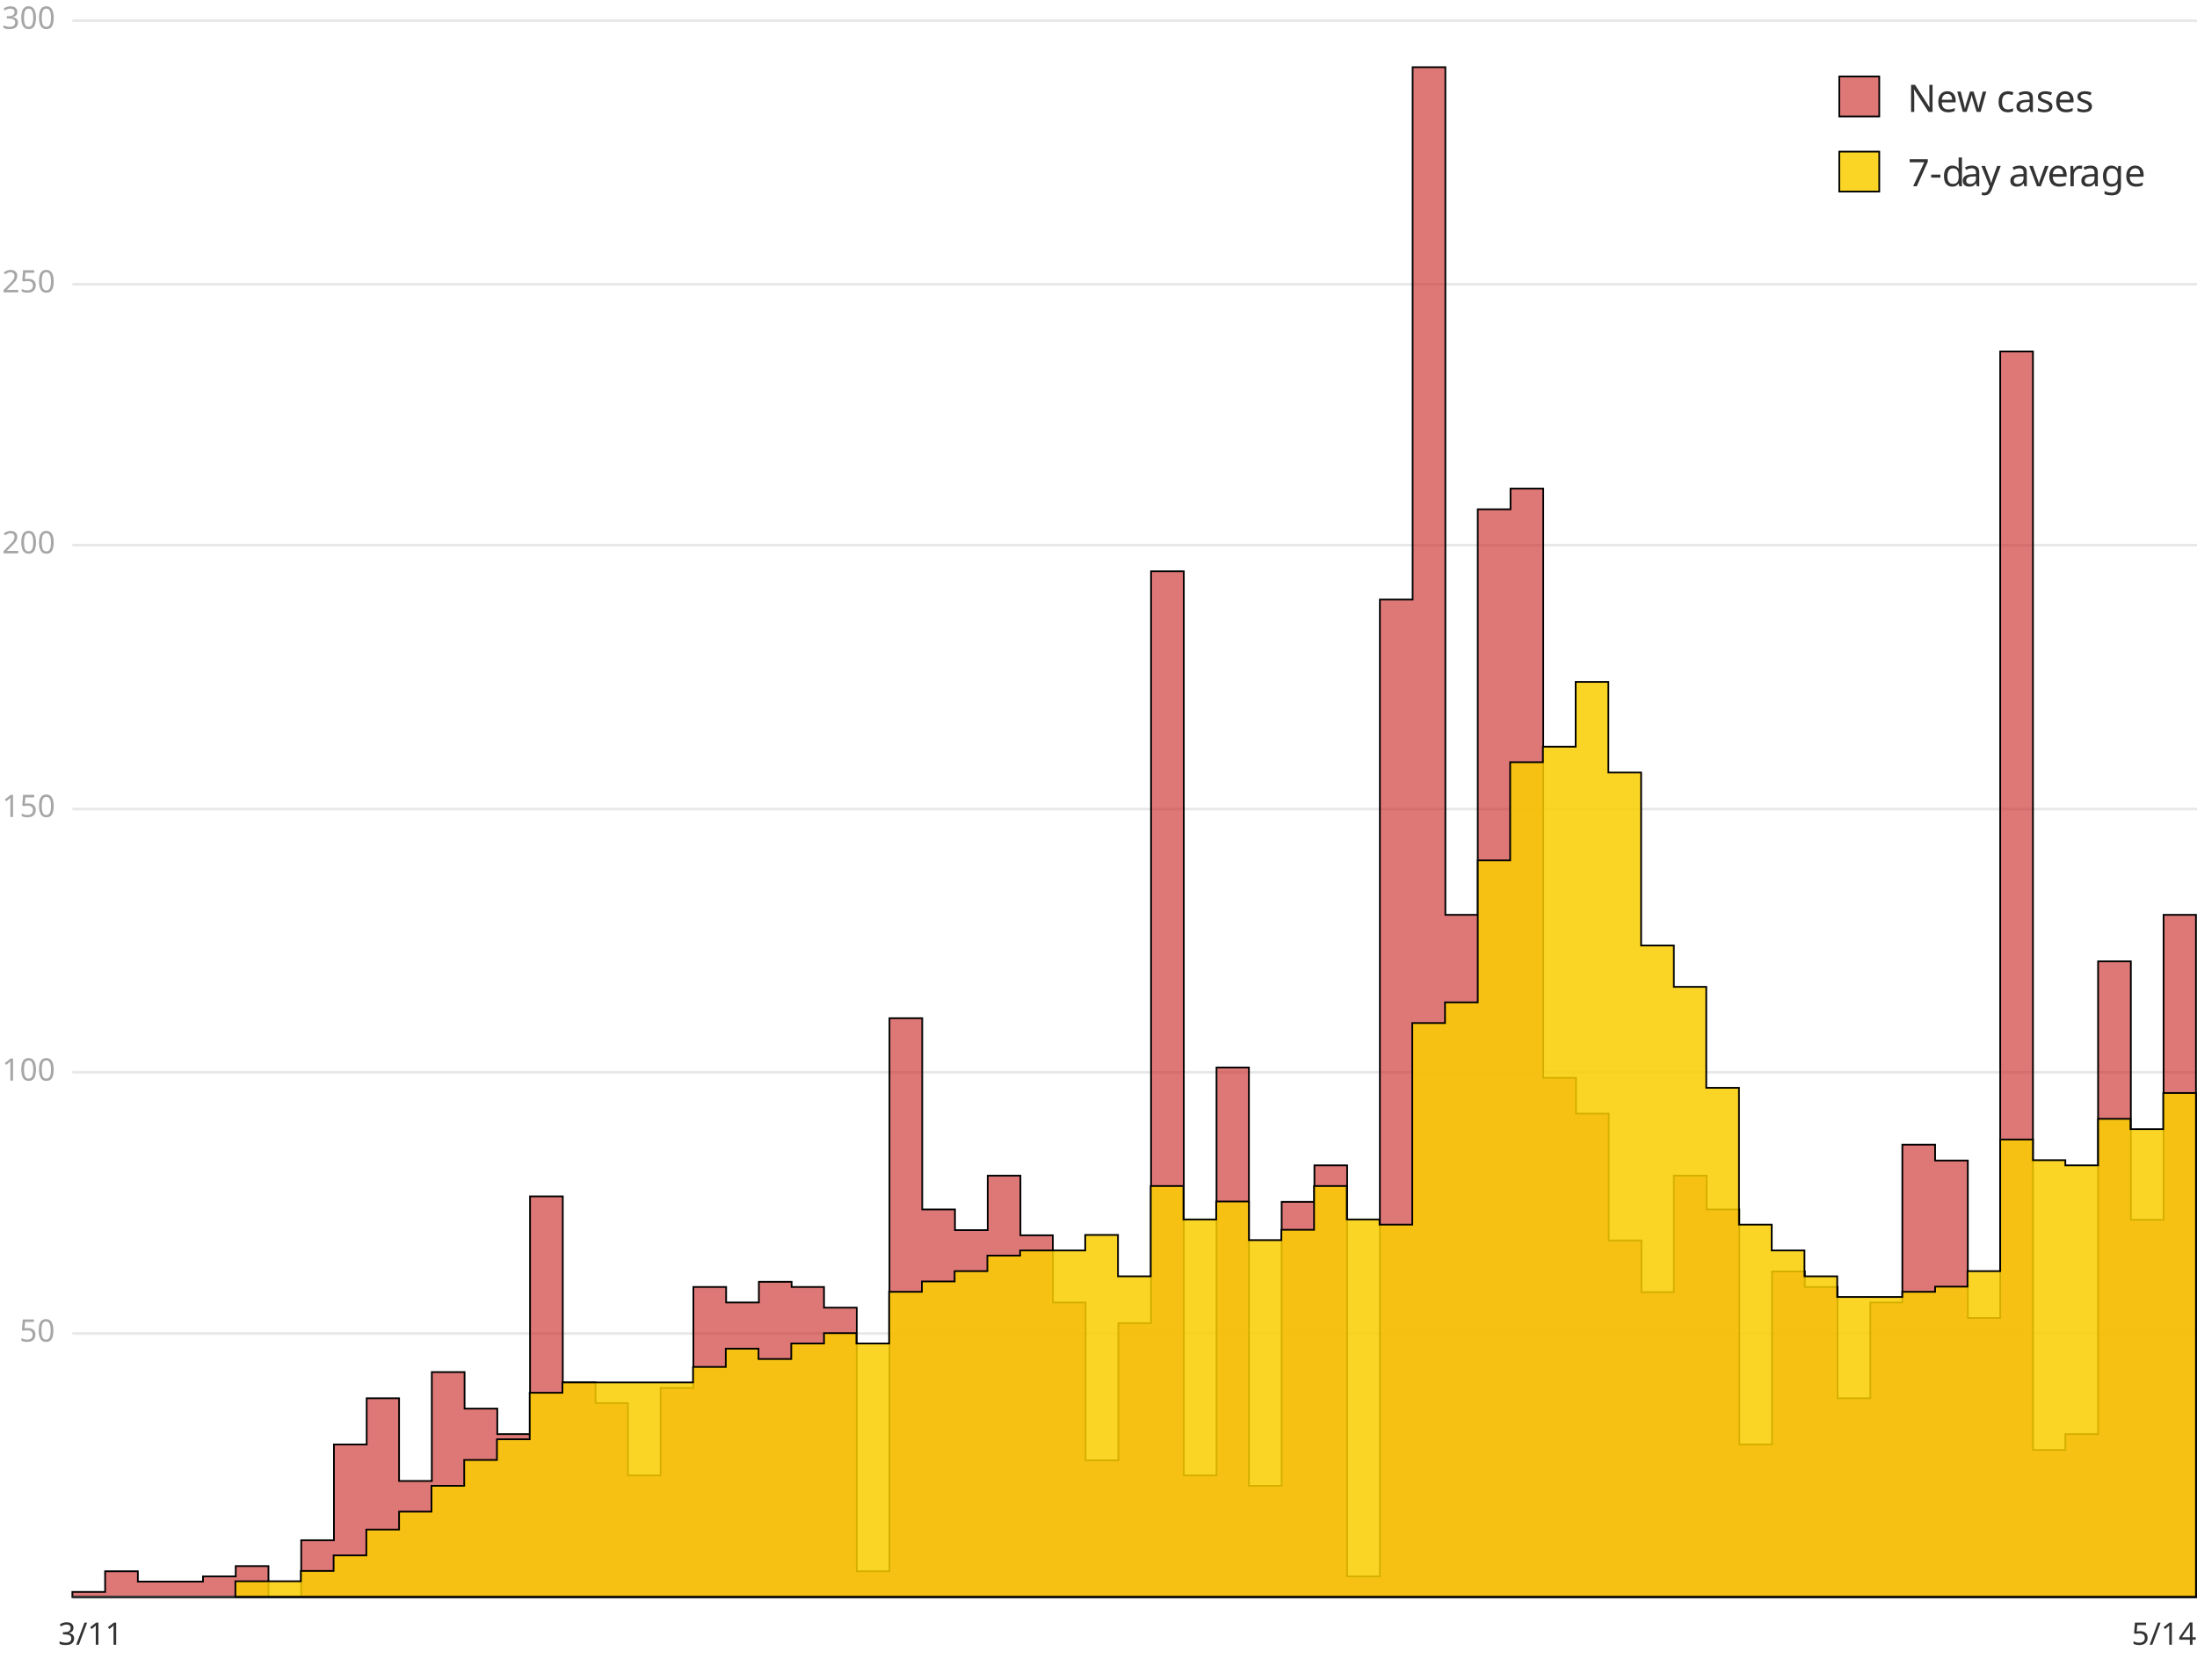
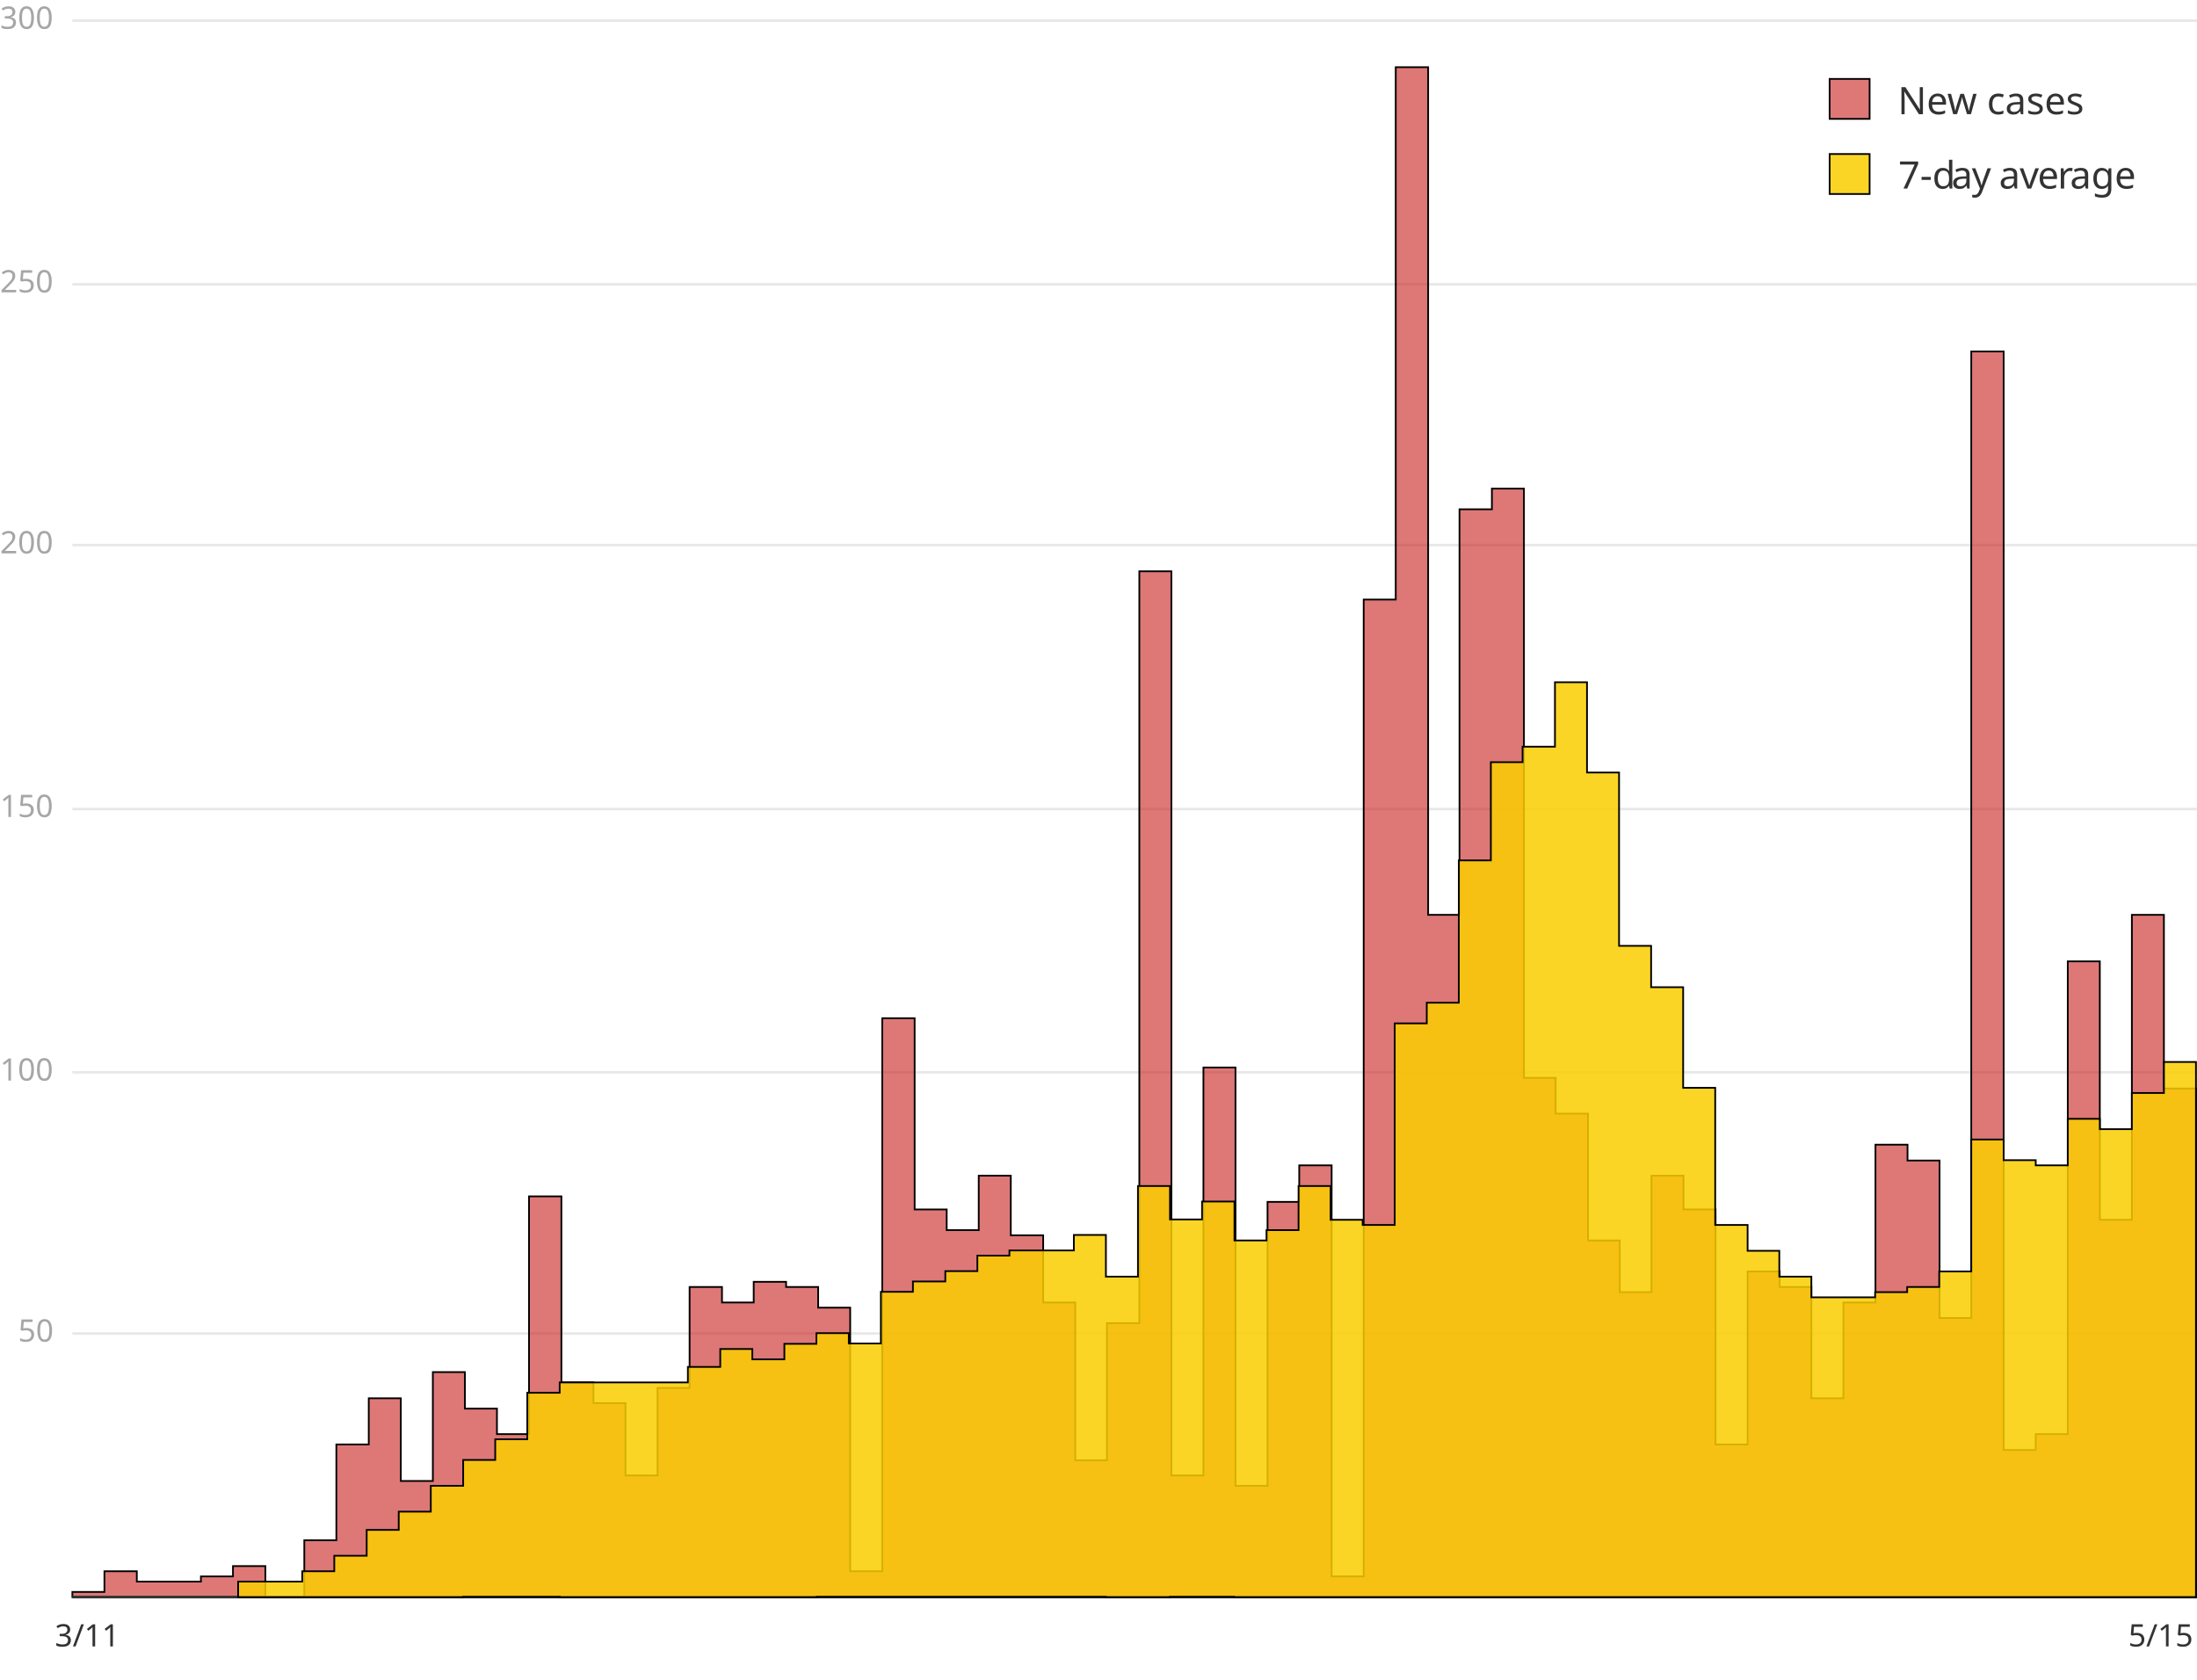
<svg xmlns="http://www.w3.org/2000/svg" xmlns:xlink="http://www.w3.org/1999/xlink" version="1.1" id="Layer_1" x="0px" y="0px" viewBox="0 0 637.5 487.5" style="enable-background:new 0 0 637.5 487.5;" xml:space="preserve">
  <style type="text/css">
- 	.st0{clip-path:url(#SVGID_2_);enable-background:new    ;}
+ 	.st0{clip-path:url(#SVGID_2_);}
	.st1{clip-path:url(#SVGID_4_);fill:none;stroke:#E8E8E8;stroke-width:0.75;stroke-miterlimit:10;}
	.st2{clip-path:url(#SVGID_4_);fill:#C71E1D;}
	.st3{clip-path:url(#SVGID_4_);}
	.st4{fill:#C71E1D;fill-opacity:0.6;stroke:#000000;stroke-width:0.5;stroke-miterlimit:10;}
	.st5{clip-path:url(#SVGID_4_);fill:none;stroke:#333333;stroke-width:0.75;stroke-miterlimit:10;}
	.st6{fill:#A6A6A6;}
	.st7{font-family:'Roboto-Regular';}
	.st8{font-size:9px;}
	.st9{fill:#FACE00;fill-opacity:0.85;stroke:#000000;stroke-width:0.5;stroke-miterlimit:10;}
	.st10{fill:#333333;}
	.st11{font-size:11px;}
</style>
  <g>
    <defs>
      <rect id="SVGID_1_" width="637.5" height="487.5" />
    </defs>
    <clipPath id="SVGID_2_">
      <use xlink:href="#SVGID_1_" style="overflow:visible;" />
    </clipPath>
    <g class="st0">
-       <g>
-         <defs>
-           <rect id="SVGID_3_" width="637.5" height="487.5" />
-         </defs>
-         <clipPath id="SVGID_4_">
-           <use xlink:href="#SVGID_3_" style="overflow:visible;" />
-         </clipPath>
-         <line class="st1" x1="21" y1="6" x2="637.5" y2="6" />
-         <line class="st1" x1="21" y1="82.5" x2="637.5" y2="82.5" />
-         <line class="st1" x1="21" y1="158.2" x2="637.5" y2="158.2" />
-         <line class="st1" x1="21" y1="234.8" x2="637.5" y2="234.8" />
-         <line class="st1" x1="21" y1="311.2" x2="637.5" y2="311.2" />
-         <line class="st1" x1="21" y1="387" x2="637.5" y2="387" />
-         <path class="st2" d="M77.9,463.5h9.5H77.9z" />
-         <g class="st3">
-           <polygon class="st4" points="68.4,457.5 58.9,457.5 58.9,459 49.5,459 40,459 40,456 30.5,456 30.5,462 21,462 21,463.5       30.5,463.5 30.5,463.5 40,463.5 49.5,463.5 58.9,463.5 68.4,463.5 77.9,463.5 77.9,454.5 68.4,454.5     " />
-           <polygon class="st4" points="627.8,265.5 627.8,354 618.3,354 618.3,279 608.8,279 608.8,416.2 599.3,416.2 599.3,420.8       589.9,420.8 589.9,102 580.4,102 580.4,382.5 571,382.5 571,336.8 561.5,336.8 561.5,332.2 552,332.2 552,378 542.7,378       542.7,405.8 533.2,405.8 533.2,373.5 523.7,373.5 523.7,369 514.2,369 514.2,419.2 504.7,419.2 504.7,351 495.2,351       495.2,341.2 485.7,341.2 485.7,375 476.3,375 476.3,360 466.8,360 466.8,323.2 457.3,323.2 457.3,312.8 447.8,312.8       447.8,141.8 438.3,141.8 438.3,147.8 428.8,147.8 428.8,265.5 419.4,265.5 419.4,19.5 409.9,19.5 409.9,174 400.4,174       400.4,457.5 390.9,457.5 390.9,338.2 381.4,338.2 381.4,348.8 371.9,348.8 371.9,431.2 362.4,431.2 362.4,309.8 353,309.8       353,428.2 343.5,428.2 343.5,165.8 334,165.8 334,384 324.5,384 324.5,423.8 315,423.8 315,378 305.5,378 305.5,358.5       296.1,358.5 296.1,341.2 286.6,341.2 286.6,357 277.1,357 277.1,351 267.6,351 267.6,295.5 258.1,295.5 258.1,456 248.6,456       248.6,379.5 239.1,379.5 239.1,373.5 229.7,373.5 229.7,372 220.2,372 220.2,378 210.7,378 210.7,373.5 201.2,373.5       201.2,402.8 191.7,402.8 191.7,428.2 182.2,428.2 182.2,407.2 172.8,407.2 172.8,401.2 163.3,401.2 163.3,347.2 153.8,347.2       153.8,416.2 144.3,416.2 144.3,408.8 134.8,408.8 134.8,398.2 125.3,398.2 125.3,429.8 115.8,429.8 115.8,405.8 106.4,405.8       106.4,419.2 96.9,419.2 96.9,447 87.4,447 87.4,463.5 96.9,463.5 106.4,463.5 115.8,463.5 115.8,463.5 125.3,463.5 125.3,463.5       134.8,463.5 134.8,463.5 144.3,463.5 144.3,463.5 153.8,463.5 153.8,463.5 163.3,463.5 163.3,463.5 172.8,463.5 172.8,463.5       182.2,463.5 182.2,463.5 191.7,463.5 191.7,463.5 201.2,463.5 201.2,463.5 210.7,463.5 220.2,463.5 229.7,463.5 239.1,463.5       248.6,463.5 258.1,463.5 267.6,463.5 277.1,463.5 286.6,463.5 296.1,463.5 296.1,463.5 305.5,463.5 305.5,463.5 315,463.5       315,463.5 324.5,463.5 324.5,463.5 334,463.5 334,463.5 343.5,463.5 343.5,463.5 353,463.5 353,463.5 362.4,463.5 362.4,463.5       371.9,463.5 371.9,463.5 381.4,463.5 390.9,463.5 400.4,463.5 409.9,463.5 419.4,463.5 428.8,463.5 428.8,463.5 438.3,463.5       447.8,463.5 447.8,463.5 457.3,463.5 466.8,463.5 466.8,463.5 476.3,463.5 485.7,463.5 485.7,463.5 495.2,463.5 495.2,463.5       504.7,463.5 504.7,463.5 514.2,463.5 514.2,463.5 523.7,463.5 523.7,463.5 533.2,463.5 533.2,463.5 542.7,463.5 542.7,463.5       552,463.5 552.1,463.5 561.5,463.5 561.5,463.5 570.9,463.5 571,463.5 580.4,463.5 580.4,463.5 589.9,463.5 599.3,463.5       599.4,463.5 608.8,463.5 608.8,463.5 618.3,463.5 627.8,463.5 637.2,463.5 637.2,265.5     " />
-         </g>
-         <line class="st5" x1="21" y1="463.5" x2="637.5" y2="463.5" />
-         <g class="st3">
-           <text transform="matrix(1 0 0 1 5.6426 389.3496)" class="st6 st7 st8">50</text>
-         </g>
-         <g class="st3">
-           <text transform="matrix(1 0 0 1 0.5889 313.5996)" class="st6 st7 st8">100</text>
-         </g>
-         <g class="st3">
-           <text transform="matrix(1 0 0 1 0.5889 237.0996)" class="st6 st7 st8">150</text>
-         </g>
-         <g class="st3">
-           <text transform="matrix(1 0 0 1 0.5889 160.5996)" class="st6 st7 st8">200</text>
-         </g>
-         <g class="st3">
-           <text transform="matrix(1 0 0 1 0.5889 84.8496)" class="st6 st7 st8">250</text>
-         </g>
-         <g class="st3">
-           <text transform="matrix(1 0 0 1 0.5889 8.3496)" class="st6 st7 st8">300</text>
-         </g>
+       <defs>
+         <rect id="SVGID_3_" width="637.5" height="483" />
+       </defs>
+       <clipPath id="SVGID_4_">
+         <use xlink:href="#SVGID_3_" style="overflow:visible;" />
+       </clipPath>
+       <line class="st1" x1="21" y1="6" x2="637.5" y2="6" />
+       <line class="st1" x1="21" y1="82.5" x2="637.5" y2="82.5" />
+       <line class="st1" x1="21" y1="158.2" x2="637.5" y2="158.2" />
+       <line class="st1" x1="21" y1="234.8" x2="637.5" y2="234.8" />
+       <line class="st1" x1="21" y1="311.2" x2="637.5" y2="311.2" />
+       <line class="st1" x1="21" y1="387" x2="637.5" y2="387" />
+       <path class="st2" d="M77,463.5h9.3H77z" />
+       <g class="st3">
+         <polygon class="st4" points="67.6,457.5 58.3,457.5 58.3,459 49,459 39.7,459 39.7,456 30.3,456 30.3,462 21,462 21,463.5      30.3,463.5 39.6,463.5 39.7,463.5 49,463.5 58.3,463.5 58.3,463.5 67.6,463.5 77,463.5 77,454.5 67.6,454.5    " />
+         <polygon class="st4" points="627.9,315.9 627.9,265.5 618.6,265.5 618.6,354 609.3,354 609.3,279 600,279 600,416.2 590.7,416.2      590.7,420.8 581.4,420.8 581.4,102 572,102 572,382.5 562.8,382.5 562.8,336.8 553.5,336.8 553.5,332.2 544.2,332.2 544.2,378      534.9,378 534.9,405.8 525.6,405.8 525.6,373.5 516.4,373.5 516.4,369 507.1,369 507.1,419.2 497.8,419.2 497.8,351 488.5,351      488.5,341.2 479.2,341.2 479.2,375 470,375 470,360 460.8,360 460.8,323.2 451.4,323.2 451.4,312.8 442.2,312.8 442.2,141.8      432.9,141.8 432.9,147.8 423.5,147.8 423.5,265.5 414.4,265.5 414.4,19.5 405,19.5 405,174 395.7,174 395.7,457.5 386.4,457.5      386.4,338.2 377,338.2 377,348.8 367.8,348.8 367.8,431.2 358.5,431.2 358.5,309.8 349.2,309.8 349.2,428.2 339.9,428.2      339.9,165.8 330.6,165.8 330.6,384 321.2,384 321.2,423.8 312,423.8 312,378 302.7,378 302.7,358.5 293.3,358.5 293.3,341.2      284,341.2 284,357 274.7,357 274.7,351 265.4,351 265.4,295.5 256,295.5 256,456 246.7,456 246.7,379.5 237.4,379.5 237.4,373.5      228.1,373.5 228.1,372 218.7,372 218.7,378 209.5,378 209.5,373.5 200.1,373.5 200.1,402.8 190.8,402.8 190.8,428.2 181.5,428.2      181.5,407.2 172.2,407.2 172.2,401.2 162.9,401.2 162.9,347.2 153.5,347.2 153.5,416.2 144.2,416.2 144.2,408.8 134.9,408.8      134.9,398.2 125.6,398.2 125.6,429.8 116.3,429.8 116.3,405.8 107,405.8 107,419.2 97.6,419.2 97.6,447 88.3,447 88.3,463.5      97.6,463.5 97.7,463.5 107,463.5 116.3,463.5 116.3,463.5 125.6,463.5 125.6,463.5 134.9,463.5 134.9,463.5 144.2,463.5      153.5,463.5 162.8,463.5 162.9,463.5 172.2,463.5 181.5,463.5 181.5,463.5 190.8,463.5 200.1,463.5 200.2,463.5 209.5,463.5      218.7,463.5 218.8,463.5 228.1,463.5 237.3,463.5 237.4,463.5 246.7,463.5 256,463.5 265.3,463.5 265.4,463.5 274.6,463.5      274.7,463.5 284,463.5 293.3,463.5 302.6,463.5 302.7,463.5 312,463.5 321.2,463.5 321.3,463.5 330.6,463.5 339.8,463.5      339.9,463.5 349.2,463.5 358.4,463.5 358.5,463.5 367.8,463.5 377,463.5 377.1,463.5 386.4,463.5 395.7,463.5 405,463.5      405,463.5 414.4,463.5 423.5,463.5 423.7,463.5 432.9,463.5 442.1,463.5 442.2,463.5 451.4,463.5 460.6,463.5 460.8,463.5      470,463.5 479.2,463.5 479.3,463.5 488.5,463.5 497.8,463.5 507.1,463.5 507.2,463.5 516.3,463.5 516.4,463.5 525.5,463.5      525.6,463.5 534.9,463.5 544.2,463.5 553.4,463.5 553.5,463.5 562.8,463.5 572,463.5 572.1,463.5 581.4,463.5 590.7,463.5      590.7,463.5 600,463.5 609.2,463.5 609.3,463.5 618.6,463.5 627.8,463.5 627.8,463.6 637.2,463.6 637.2,315.9    " />
      </g>
+       <line class="st5" x1="21" y1="463.5" x2="637.5" y2="463.5" />
+     </g>
+     <g class="st0">
+       <text transform="matrix(1 0 0 1 5.2559 389.3496)" class="st6 st7 st8">50</text>
+     </g>
+     <g class="st0">
+       <text transform="matrix(1 0 0 1 2.929688e-03 313.5996)" class="st6 st7 st8">100</text>
+     </g>
+     <g class="st0">
+       <text transform="matrix(1 0 0 1 2.929688e-03 237.0996)" class="st6 st7 st8">150</text>
+     </g>
+     <g class="st0">
+       <text transform="matrix(1 0 0 1 2.929688e-03 160.5996)" class="st6 st7 st8">200</text>
+     </g>
+     <g class="st0">
+       <text transform="matrix(1 0 0 1 2.929688e-03 84.8496)" class="st6 st7 st8">250</text>
+     </g>
+     <g class="st0">
+       <text transform="matrix(1 0 0 1 2.929688e-03 8.3496)" class="st6 st7 st8">300</text>
    </g>
  </g>
-   <polygon class="st9" points="627.7,317.2 627.7,327.7 618.2,327.7 618.2,324.7 608.8,324.7 608.8,338.2 599.3,338.2 599.3,336.7   589.9,336.7 589.9,330.7 580.4,330.7 580.4,368.9 570.9,368.9 570.9,373.4 561.5,373.4 561.5,374.9 552,374.9 552,376.4   542.6,376.4 542.6,376.4 533.1,376.4 533.1,370.4 523.6,370.4 523.6,362.9 514.1,362.9 514.1,355.4 504.6,355.4 504.6,315.7   495.1,315.7 495.1,286.4 485.7,286.4 485.7,274.4 476.2,274.4 476.2,224.2 466.7,224.2 466.7,197.9 457.2,197.9 457.2,216.7   447.7,216.7 447.7,221.2 438.2,221.2 438.2,249.7 428.8,249.7 428.8,290.9 419.3,290.9 419.3,296.9 409.8,296.9 409.8,355.4   400.3,355.4 400.3,353.9 390.8,353.9 390.8,344.2 381.3,344.2 381.3,356.9 371.8,356.9 371.8,359.9 362.4,359.9 362.4,348.7   352.9,348.7 352.9,353.9 343.4,353.9 343.4,344.2 333.9,344.2 333.9,370.4 324.4,370.4 324.4,358.4 314.9,358.4 314.9,362.9   305.5,362.9 305.5,362.9 296,362.9 296,364.4 286.5,364.4 286.5,368.9 277,368.9 277,371.9 267.5,371.9 267.5,374.9 258,374.9   258,389.9 248.5,389.9 248.5,386.9 239.1,386.9 239.1,389.9 229.6,389.9 229.6,394.4 220.1,394.4 220.1,391.4 210.6,391.4   210.6,396.7 201.1,396.7 201.1,401.2 191.6,401.2 191.6,401.2 182.2,401.2 182.2,401.2 172.7,401.2 172.7,401.2 163.2,401.2   163.2,404.2 153.7,404.2 153.7,417.7 144.2,417.7 144.2,423.7 134.7,423.7 134.7,431.2 125.2,431.2 125.2,438.7 115.8,438.7   115.8,443.9 106.3,443.9 106.3,451.4 96.8,451.4 96.8,455.9 87.3,455.9 87.3,458.9 77.8,458.9 68.3,458.9 68.3,463.4 77.8,463.4   87.3,463.4 96.8,463.4 106.3,463.4 115.8,463.4 115.8,463.4 125.2,463.4 125.2,463.4 134.7,463.4 134.7,463.4 144.2,463.4   144.2,463.4 153.7,463.4 153.7,463.4 163.2,463.4 163.2,463.4 172.7,463.4 172.7,463.4 182.2,463.4 182.2,463.4 191.6,463.4   191.6,463.4 201.1,463.4 201.1,463.4 210.6,463.4 220.1,463.4 229.6,463.4 239.1,463.4 248.5,463.4 258,463.4 267.5,463.4   277,463.4 286.5,463.4 296,463.4 296,463.4 305.5,463.4 305.5,463.4 314.9,463.4 314.9,463.4 324.4,463.4 324.4,463.4 333.9,463.4   333.9,463.4 343.4,463.4 343.4,463.4 352.9,463.4 352.9,463.4 362.4,463.4 362.4,463.4 371.8,463.4 371.8,463.4 381.3,463.4   390.8,463.4 400.3,463.4 409.8,463.4 419.3,463.4 428.8,463.4 428.8,463.4 438.2,463.4 447.7,463.4 447.7,463.4 457.2,463.4   466.7,463.4 466.7,463.4 476.2,463.4 485.7,463.4 485.7,463.4 495.1,463.4 495.1,463.4 504.6,463.4 504.6,463.4 514.1,463.4   514.1,463.4 523.6,463.4 523.6,463.4 533.1,463.4 533.1,463.4 542.6,463.4 542.6,463.4 552,463.4 552.1,463.4 561.5,463.4   561.5,463.4 570.9,463.4 570.9,463.4 580.4,463.4 580.4,463.4 589.9,463.4 599.3,463.4 599.3,463.4 608.8,463.4 608.8,463.4   618.2,463.4 627.7,463.4 637.2,463.4 637.2,317.2 " />
+   <polygon class="st9" points="627.9,308.2 627.9,317.2 618.6,317.2 618.6,327.7 609.3,327.7 609.3,324.7 600,324.7 600,338.2   590.7,338.2 590.7,336.7 581.4,336.7 581.4,330.7 572,330.7 572,369 562.7,369 562.7,373.5 553.4,373.5 553.4,375 544.1,375   544.1,376.5 534.8,376.5 525.6,376.5 525.6,370.5 516.3,370.5 516.3,363 507.1,363 507.1,355.5 497.7,355.5 497.7,315.7   488.4,315.7 488.4,286.5 479.1,286.5 479.1,274.5 469.8,274.5 469.8,224.2 460.5,224.2 460.5,198 451.2,198 451.2,216.7   441.8,216.7 441.8,221.2 432.6,221.2 432.6,249.7 423.3,249.7 423.3,291 414,291 414,297 404.7,297 404.7,355.5 395.4,355.5   395.4,354 386.1,354 386.1,344.2 376.8,344.2 376.8,357 367.5,357 367.5,360 358.2,360 358.2,348.7 348.8,348.7 348.8,353.9   339.5,353.9 339.5,344.2 330.2,344.2 330.2,370.5 320.9,370.5 320.9,358.4 311.6,358.4 311.6,362.9 302.3,362.9 302.2,362.9   292.9,362.9 292.9,364.4 283.6,364.4 283.6,368.9 274.3,368.9 274.3,371.9 264.9,371.9 264.9,374.9 255.6,374.9 255.6,389.9   246.3,389.9 246.3,386.9 236.9,386.9 236.9,390 227.6,390 227.6,394.5 218.3,394.5 218.3,391.5 209,391.5 209,396.7 199.6,396.7   199.6,401.2 190.3,401.2 181,401.2 181,401.2 171.7,401.2 162.4,401.2 162.4,404.2 153,404.2 153,417.7 143.7,417.7 143.7,423.7   134.4,423.7 134.4,431.2 125,431.2 125,438.7 115.7,438.7 115.7,444 106.4,444 106.4,451.5 97,451.5 97,456 87.7,456 87.7,459   78.4,459 78.4,459 69.1,459 69.1,463.5 78.4,463.5 78.4,463.5 87.7,463.5 97,463.5 97.1,463.5 106.4,463.5 115.7,463.5 115.7,463.5   125,463.5 125,463.5 134.4,463.5 134.4,463.4 143.7,463.4 153,463.4 162.4,463.4 162.4,463.5 171.7,463.5 181,463.5 181,463.5   190.3,463.5 199.6,463.5 199.7,463.5 209,463.5 218.3,463.5 218.3,463.5 227.6,463.5 237,463.5 237,463.4 246.3,463.4 255.6,463.4   264.9,463.4 265,463.4 274.3,463.4 274.3,463.4 283.6,463.4 292.9,463.4 302.2,463.4 302.3,463.4 311.6,463.4 320.9,463.4   320.9,463.5 330.2,463.5 339.5,463.5 339.5,463.4 348.8,463.4 358.1,463.4 358.1,463.5 367.5,463.5 376.8,463.5 376.8,463.5   386.1,463.5 395.4,463.5 404.7,463.5 404.8,463.5 414,463.5 423.3,463.5 423.4,463.5 432.6,463.5 441.8,463.5 442,463.5   451.2,463.5 460.4,463.5 460.5,463.5 469.8,463.5 479,463.5 479.1,463.5 488.4,463.5 497.7,463.5 507,463.5 507.1,463.5   516.2,463.5 516.3,463.5 525.4,463.5 525.6,463.5 534.8,463.5 544.1,463.5 553.4,463.5 553.4,463.5 562.7,463.5 572,463.5   572.1,463.5 581.4,463.5 590.6,463.5 590.7,463.5 600,463.5 609.2,463.5 609.3,463.5 618.6,463.5 627.9,463.5 627.9,463.5   637.2,463.5 637.2,308.2 " />
  <g>
-     <text transform="matrix(1 0 0 1 553.4692 32.4828)" class="st10 st7 st11">New cases</text>
+     <text transform="matrix(1 0 0 1 550.6744 33.1478)" class="st10 st7 st11">New cases</text>
  </g>
-   <text transform="matrix(1 0 0 1 553.6358 54.058)" class="st10 st7 st11">7-d</text>
-   <text transform="matrix(1 0 0 1 569.0357 54.058)" class="st10 st7 st11">a</text>
-   <text transform="matrix(1 0 0 1 574.9358 54.058)" class="st10 st7 st11">y </text>
-   <text transform="matrix(1 0 0 1 582.8357 54.058)" class="st10 st7 st11">a</text>
-   <text transform="matrix(1 0 0 1 588.8357 54.058)" class="st10 st7 st11">v</text>
-   <text transform="matrix(1 0 0 1 594.0357 54.058)" class="st10 st7 st11">e</text>
-   <text transform="matrix(1 0 0 1 599.8357 54.058)" class="st10 st7 st11">r</text>
-   <text transform="matrix(1 0 0 1 603.4358 54.058)" class="st10 st7 st11">age</text>
-   <rect x="533.7" y="22.2" class="st4" width="11.6" height="11.6" />
-   <rect x="533.7" y="44" class="st9" width="11.6" height="11.6" />
+   <text transform="matrix(1 0 0 1 550.8411 54.723)" class="st10 st7 st11">7-d</text>
+   <text transform="matrix(1 0 0 1 566.241 54.723)" class="st10 st7 st11">a</text>
+   <text transform="matrix(1 0 0 1 572.1411 54.723)" class="st10 st7 st11">y </text>
+   <text transform="matrix(1 0 0 1 580.041 54.723)" class="st10 st7 st11">a</text>
+   <text transform="matrix(1 0 0 1 586.041 54.723)" class="st10 st7 st11">v</text>
+   <text transform="matrix(1 0 0 1 591.241 54.723)" class="st10 st7 st11">e</text>
+   <text transform="matrix(1 0 0 1 597.041 54.723)" class="st10 st7 st11">r</text>
+   <text transform="matrix(1 0 0 1 600.6411 54.723)" class="st10 st7 st11">age</text>
+   <rect x="530.9" y="22.9" class="st4" width="11.6" height="11.6" />
+   <rect x="530.9" y="44.7" class="st9" width="11.6" height="11.6" />
  <g>
-     <text transform="matrix(1 0 0 1 618.5229 477.3184)" class="st10 st7 st8">5/14</text>
+     <text transform="matrix(1 0 0 1 617.574 477.8212)" class="st10 st7 st8">5/15</text>
  </g>
  <g>
-     <text transform="matrix(1 0 0 1 16.8744 477.3185)" class="st10 st7 st8">3/11</text>
+     <text transform="matrix(1 0 0 1 15.9254 477.8215)" class="st10 st7 st8">3/11</text>
  </g>
</svg>
